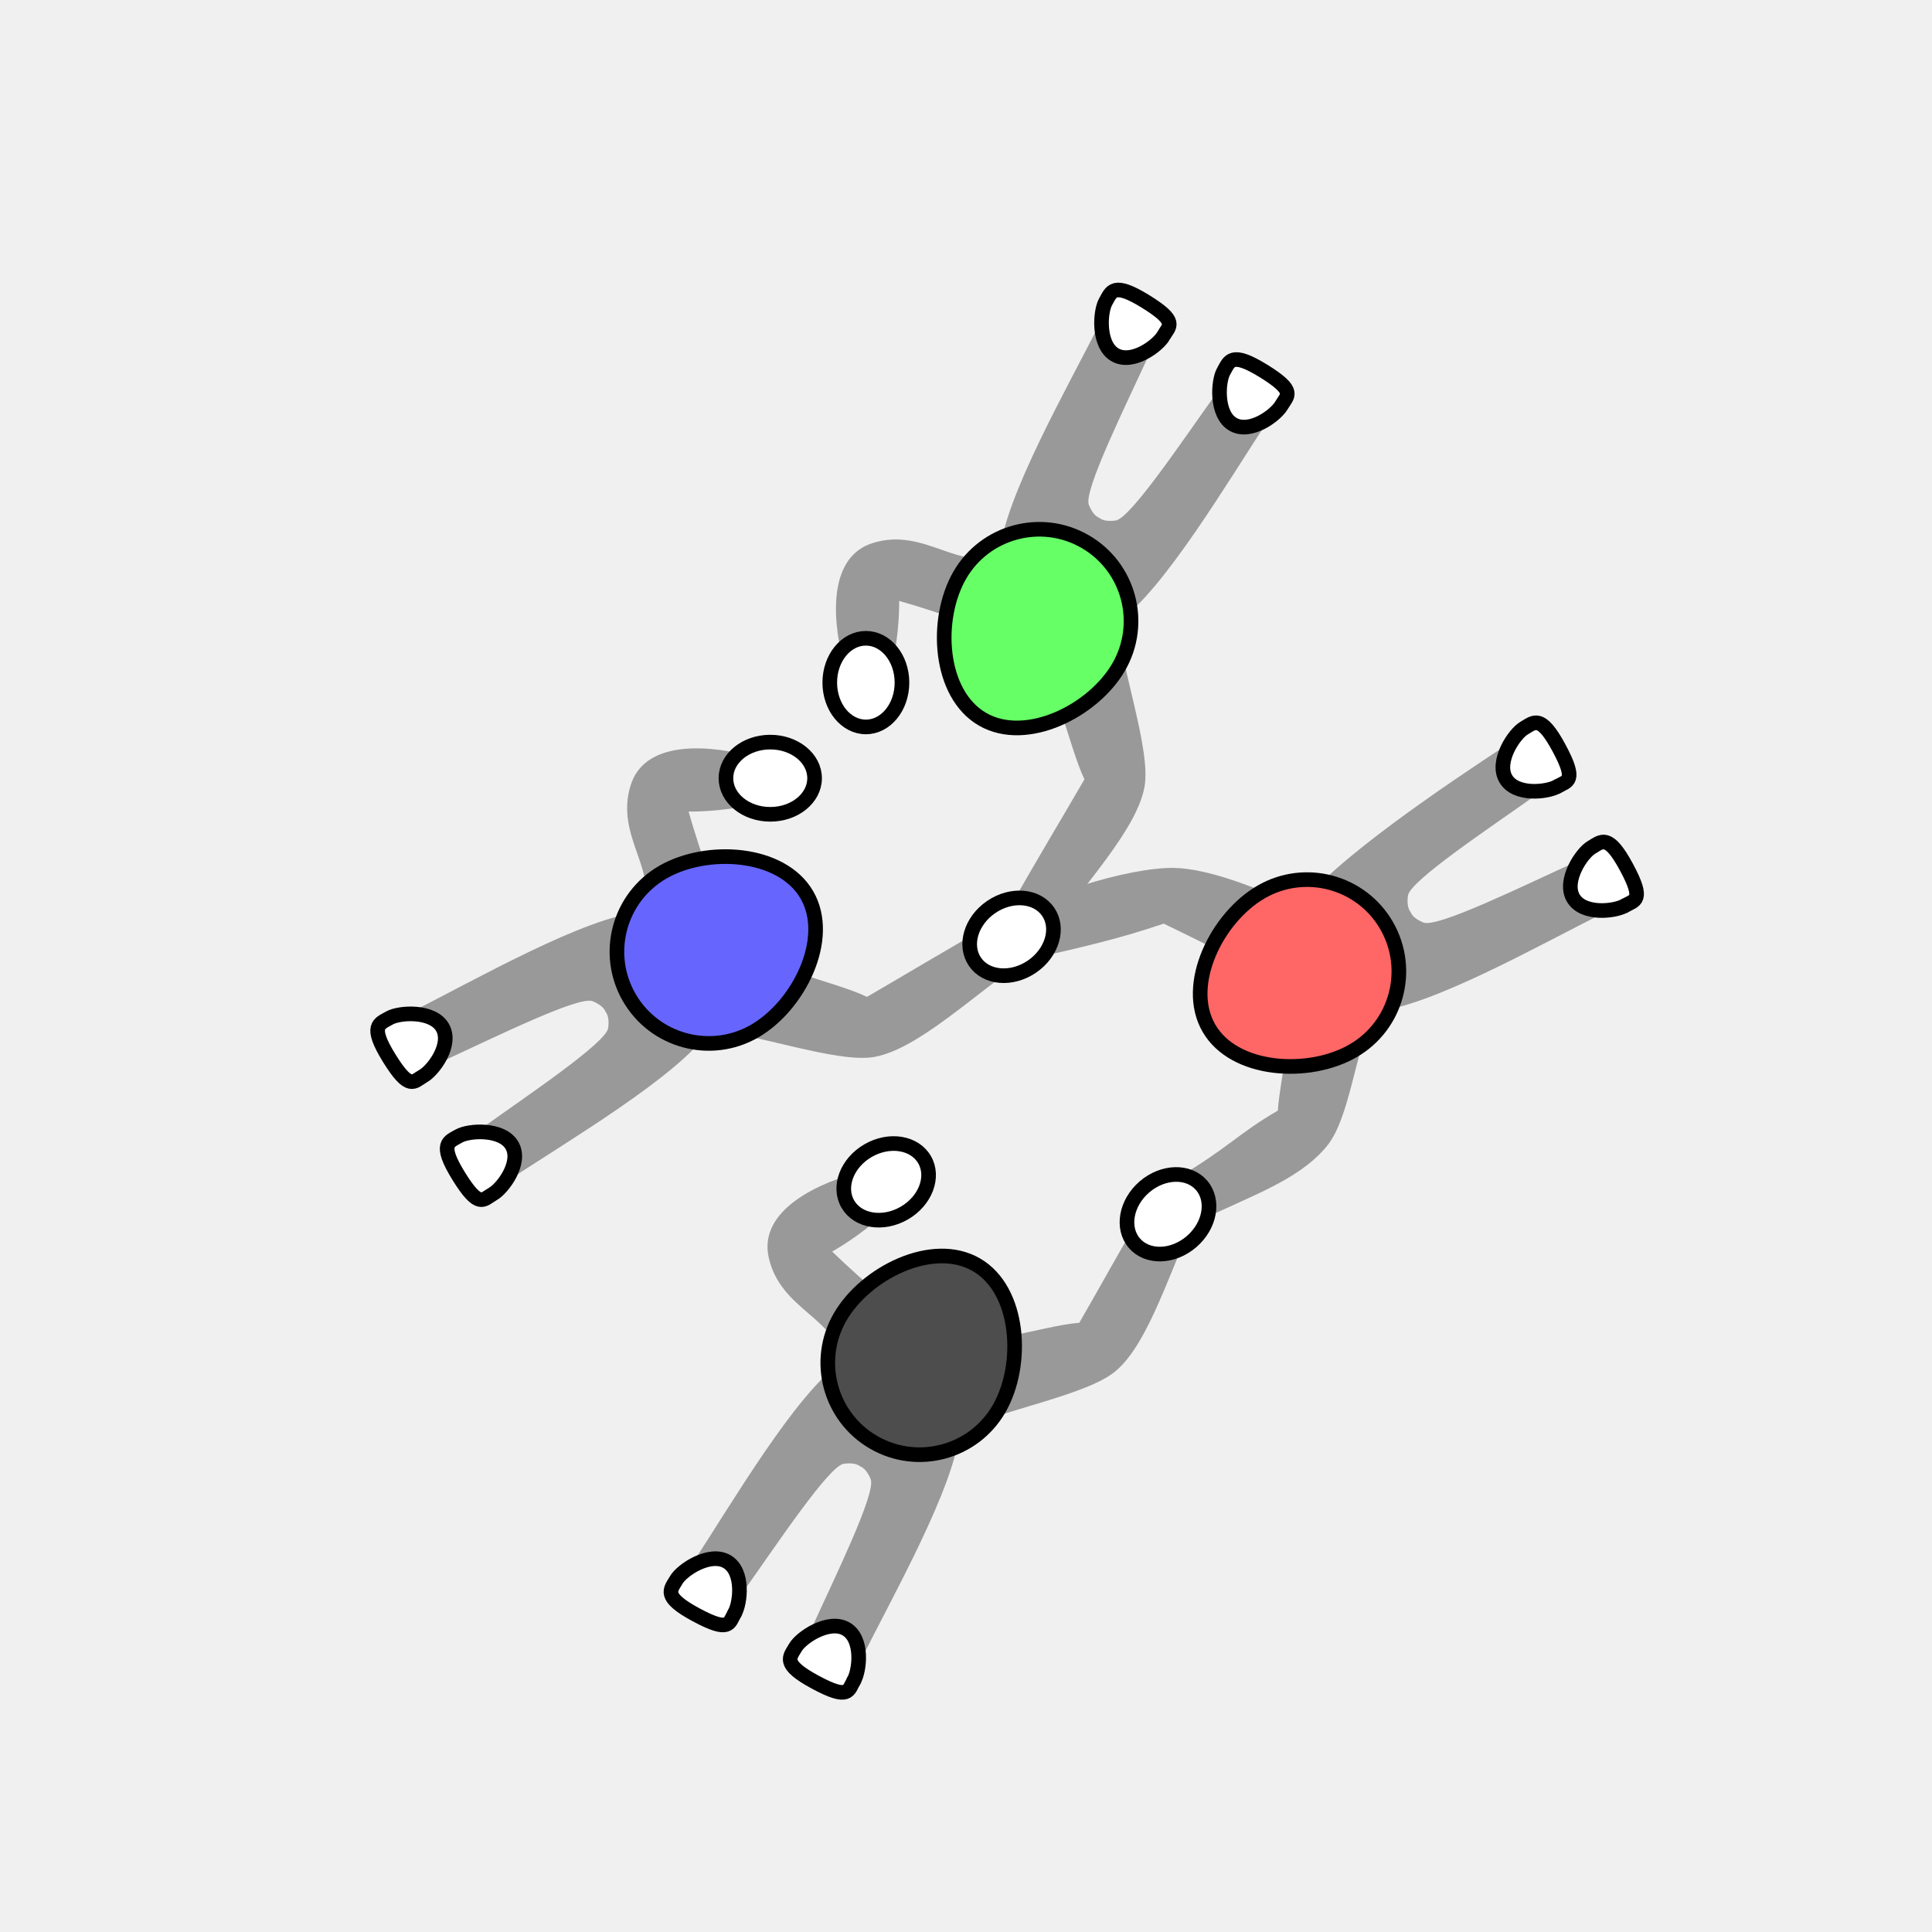
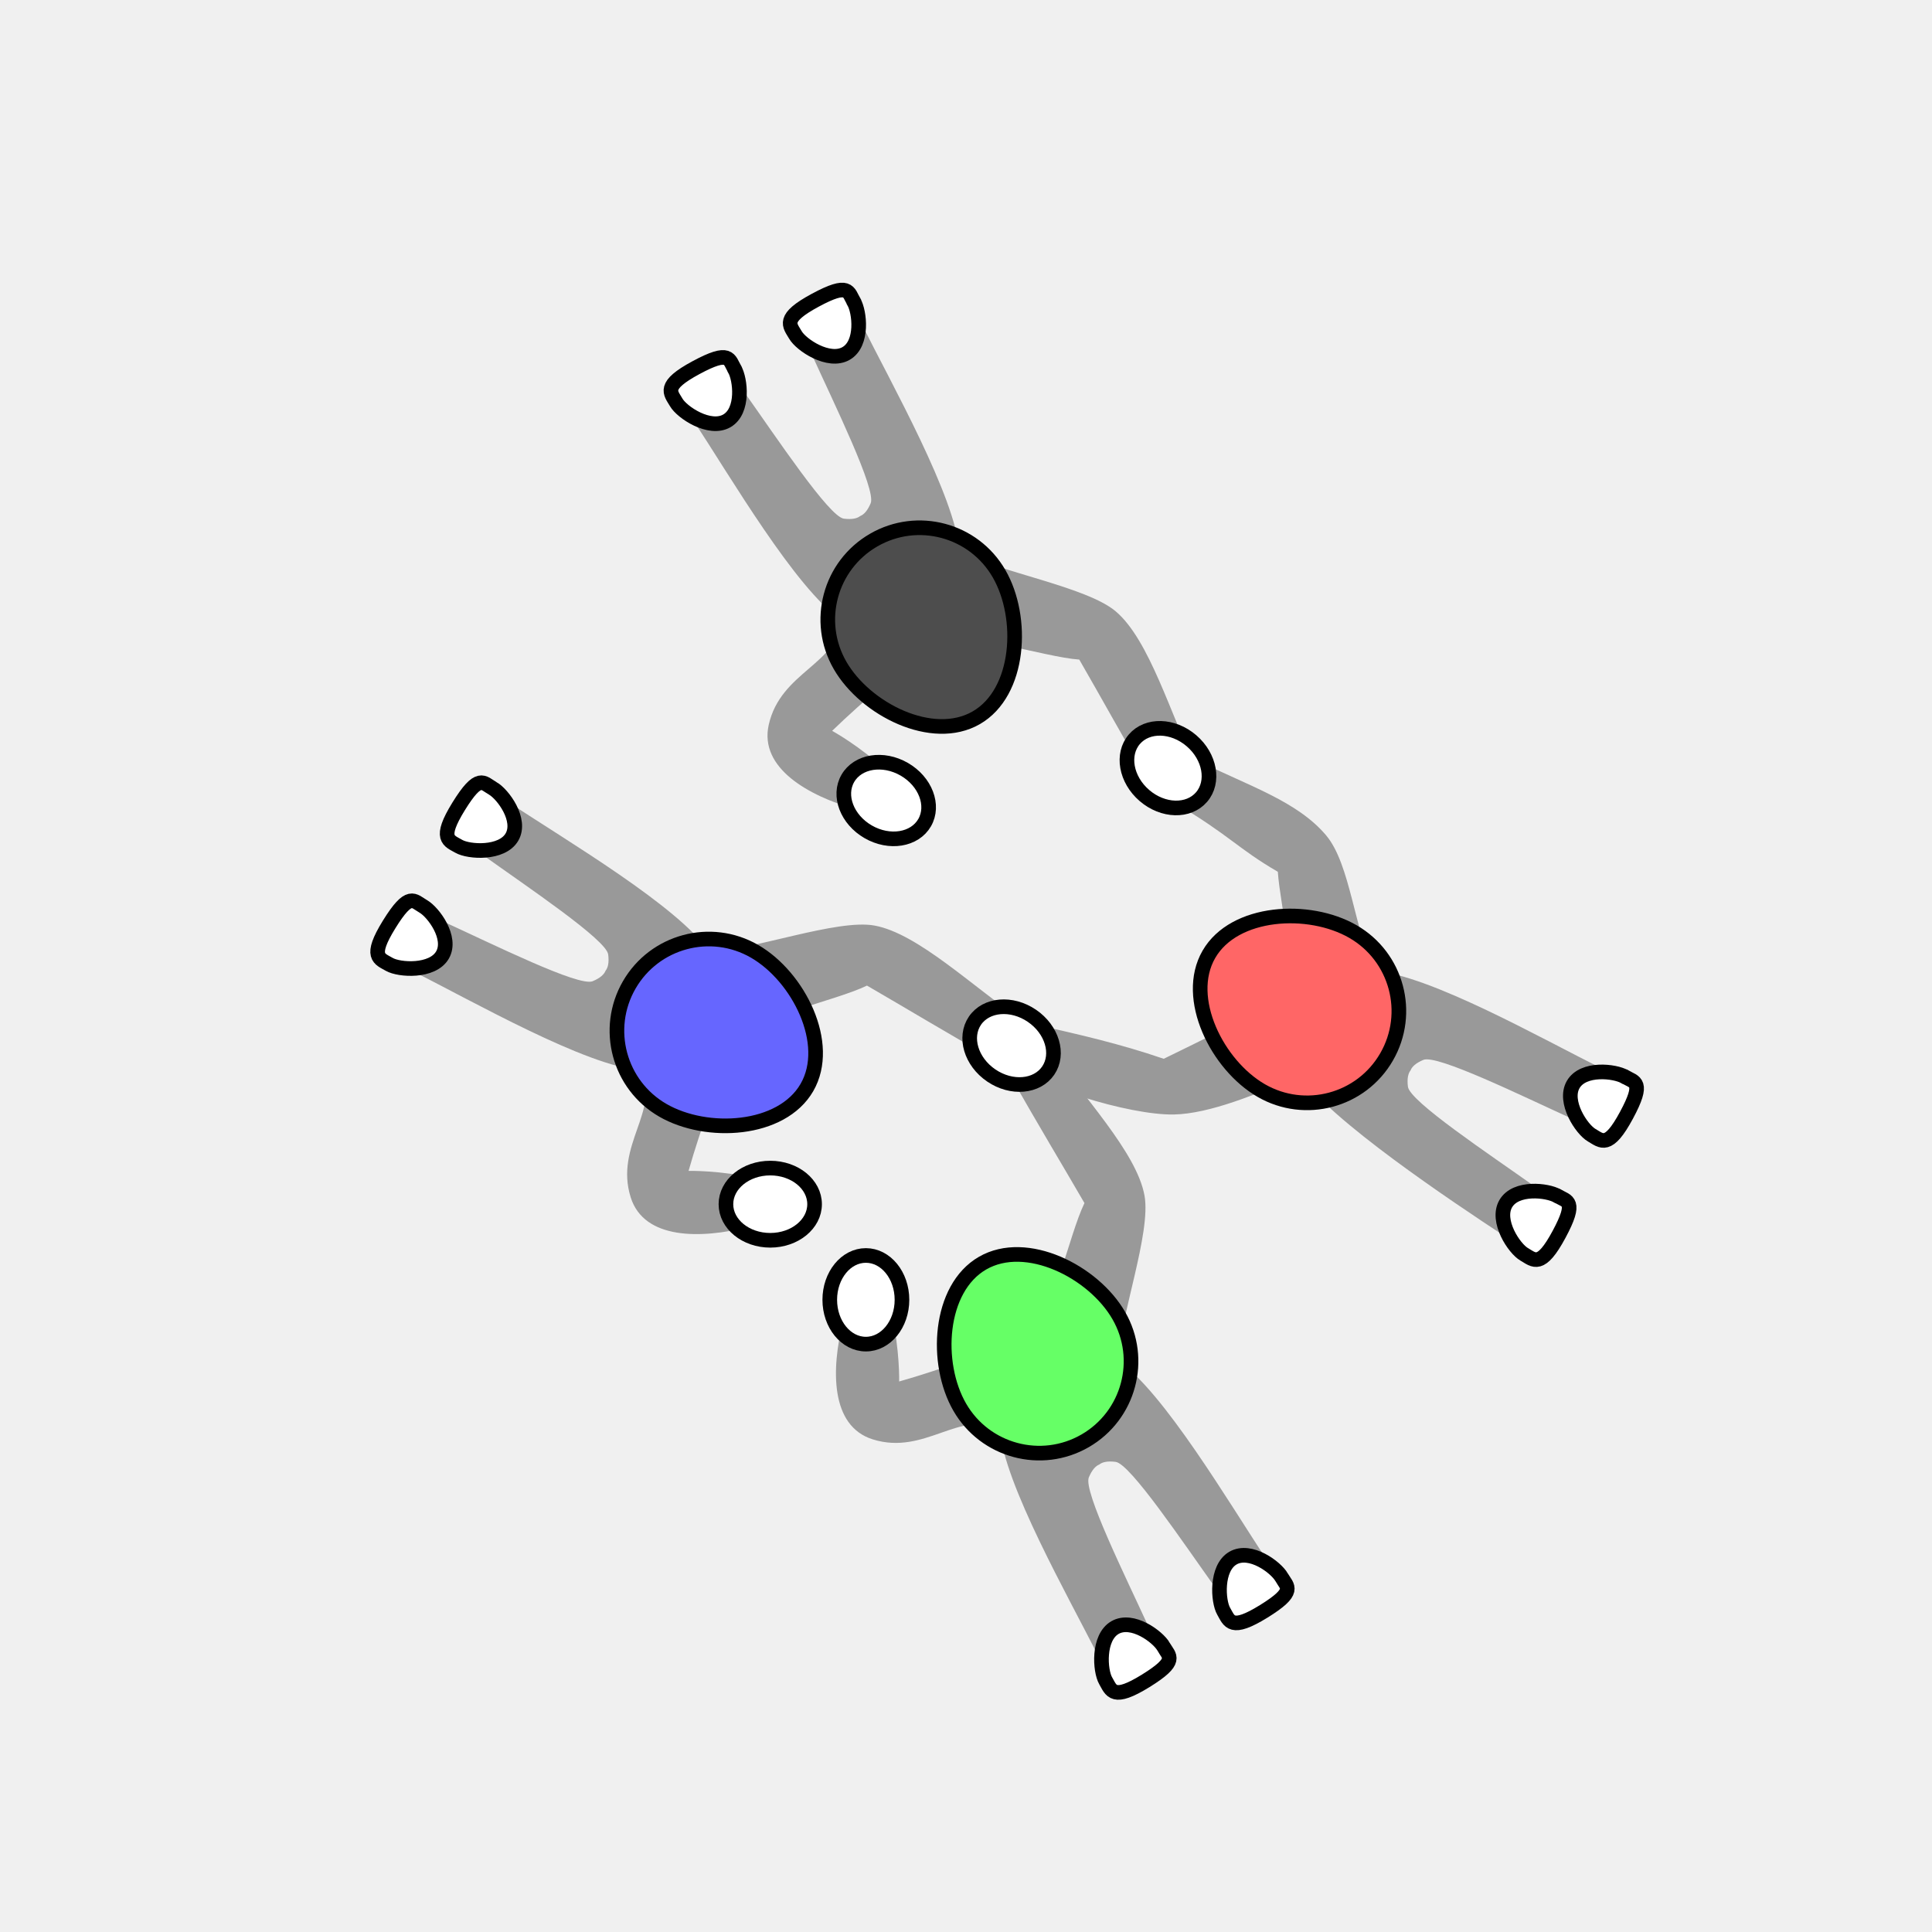
<svg xmlns="http://www.w3.org/2000/svg" width="35mm" height="35mm" viewBox="0 0 35 35" version="1.1" id="svg1" xml:space="preserve">
  <defs id="defs1" />
  <g id="layer1">
-     <path style="fill:#999999;fill-opacity:1;stroke:none;stroke-width:0.265;stroke-dasharray:none;stroke-opacity:1" d="m 7.497,18.895 c -0.135,-0.225 -0.188,-0.49 -0.027,-0.571 1.121,-0.563 3.138,-1.718 4.137,-1.8 0.369,-0.719 -0.479,-1.356 -0.181,-2.302 0.242,-0.768 1.271,-0.752 2.125,-0.538 0.366,0.092 0.613,0.776 0.171,0.877 -0.679,0.156 -1.248,0.141 -1.248,0.141 0.215,0.762 0.556,1.664 0.781,2.3 0.44,0.511 1.854,0.767 2.451,1.057 0.716,-0.414 1.371,-0.814 2.35,-1.367 0.293,0.346 0.366,0.364 0.481,0.724 -0.889,0.597 -1.903,1.588 -2.696,1.731 -0.676,0.122 -2.182,-0.441 -2.99,-0.477 -0.567,0.826 -2.572,2.005 -3.618,2.698 -0.299,0.198 -0.81,-0.712 -0.518,-0.921 0.841,-0.602 2.269,-1.557 2.303,-1.824 0.019,-0.151 -0.005,-0.241 -0.048,-0.295 -0.025,-0.064 -0.093,-0.131 -0.234,-0.19 -0.248,-0.103 -1.785,0.66 -2.726,1.091 -0.163,0.075 -0.379,-0.11 -0.514,-0.335 z" id="path4-6-1" />
-     <path id="path1-3-1" style="fill:#6666ff;fill-opacity:1;stroke:#000000;stroke-width:0.265" d="m 13.67,18.68 c 0.795,-0.459 1.407,-1.672 0.948,-2.467 -0.459,-0.795 -1.815,-0.872 -2.61,-0.413 -0.795,0.459 -1.068,1.476 -0.609,2.271 0.459,0.795 1.476,1.068 2.271,0.609 z" />
-     <path id="path1-7-1-1-0" style="fill:#ffffff;stroke:#000000;stroke-width:0.265;stroke-dasharray:none" d="M 7.671,19.491 C 7.85,19.387 8.196,18.925 8.016,18.612 7.835,18.299 7.232,18.339 7.053,18.443 c -0.179,0.104 -0.369,0.132 -0.002,0.726 0.368,0.594 0.44,0.426 0.619,0.322 z" />
-     <path id="path1-7-1-9-7-3" style="fill:#ffffff;stroke:#000000;stroke-width:0.265;stroke-dasharray:none" d="M 8.93,21.629 C 9.109,21.525 9.455,21.062 9.275,20.75 9.094,20.437 8.492,20.477 8.312,20.581 c -0.179,0.104 -0.369,0.132 -0.002,0.726 0.368,0.594 0.44,0.426 0.619,0.322 z" />
-     <ellipse style="fill:#ffffff;fill-opacity:1;stroke:#000000;stroke-width:0.265;stroke-dasharray:none;stroke-opacity:1" id="path1-7-2-9-9-1-3-1" cx="-14.098" cy="-13.954" rx="0.654" ry="0.803" transform="matrix(0,-1,-1,0,0,0)" />
-     <path style="fill:#999999;fill-opacity:1;stroke:none;stroke-width:0.265;stroke-dasharray:none;stroke-opacity:1" d="m 20.482,5.909 c -0.225,-0.135 -0.49,-0.188 -0.571,-0.027 -0.563,1.121 -1.718,3.138 -1.8,4.137 -0.719,0.369 -1.356,-0.479 -2.302,-0.181 -0.768,0.242 -0.752,1.271 -0.538,2.125 0.092,0.366 0.776,0.613 0.877,0.171 0.156,-0.679 0.141,-1.248 0.141,-1.248 0.762,0.215 1.664,0.556 2.3,0.781 0.511,0.44 0.767,1.854 1.057,2.451 -0.414,0.716 -0.814,1.371 -1.367,2.35 0.346,0.293 0.364,0.366 0.724,0.481 0.597,-0.889 1.588,-1.903 1.731,-2.696 0.122,-0.676 -0.441,-2.182 -0.477,-2.99 0.826,-0.567 2.005,-2.572 2.698,-3.618 0.198,-0.299 -0.712,-0.81 -0.921,-0.518 -0.602,0.841 -1.557,2.269 -1.824,2.303 -0.151,0.019 -0.241,-0.005 -0.295,-0.048 C 19.851,9.357 19.784,9.289 19.726,9.149 19.622,8.9 20.386,7.364 20.817,6.423 20.892,6.26 20.707,6.044 20.482,5.909 Z" id="path4-6-1-1" />
-     <path id="path1-3-1-0" style="fill:#66ff66;fill-opacity:1;stroke:#000000;stroke-width:0.265" d="m 20.267,12.082 c -0.459,0.795 -1.672,1.407 -2.467,0.948 -0.795,-0.459 -0.872,-1.815 -0.413,-2.61 0.459,-0.795 1.476,-1.068 2.271,-0.609 0.795,0.459 1.068,1.476 0.609,2.271 z" />
-     <path id="path1-7-1-1-0-6" style="fill:#ffffff;stroke:#000000;stroke-width:0.265;stroke-dasharray:none" d="M 21.079,6.083 C 20.975,6.263 20.512,6.609 20.199,6.428 19.887,6.247 19.927,5.645 20.03,5.465 c 0.104,-0.179 0.132,-0.369 0.726,-0.002 0.594,0.368 0.426,0.44 0.322,0.619 z" />
-     <path id="path1-7-1-9-7-3-3" style="fill:#ffffff;stroke:#000000;stroke-width:0.265;stroke-dasharray:none" d="M 23.216,7.342 C 23.113,7.522 22.65,7.868 22.337,7.687 22.025,7.507 22.064,6.904 22.168,6.725 c 0.104,-0.179 0.132,-0.369 0.726,-0.002 0.594,0.368 0.426,0.44 0.322,0.619 z" />
-     <ellipse style="fill:#ffffff;fill-opacity:1;stroke:#000000;stroke-width:0.265;stroke-dasharray:none;stroke-opacity:1" id="path1-7-2-9-9-1-3-1-2" cx="-15.686" cy="-12.366" rx="0.654" ry="0.803" transform="scale(-1)" />
-     <path style="fill:#999999;fill-opacity:1;stroke:none;stroke-width:0.265;stroke-dasharray:none;stroke-opacity:1" d="m 27.783,13.799 c -0.128,-0.229 -0.33,-0.408 -0.481,-0.309 -1.048,0.689 -3.188,2.12 -3.758,2.944 -0.763,-0.344 -1.637,-0.698 -2.276,-0.711 -0.805,-0.016 -2.566,0.515 -3.157,1.035 -0.283,0.25 0.233,0.688 0.674,0.587 0.769,-0.175 1.488,-0.336 2.297,-0.613 0.659,0.32 1.656,0.813 2.181,1.107 0.223,0.636 -0.067,1.619 -0.114,2.281 -0.716,0.414 -0.89,0.672 -1.858,1.243 0.153,0.426 0.132,0.499 0.386,0.778 0.961,-0.472 1.826,-0.745 2.346,-1.36 0.444,-0.525 0.514,-1.74 0.885,-2.458 0.999,-0.078 3.023,-1.225 4.146,-1.785 0.322,-0.16 -0.211,-1.058 -0.538,-0.909 -0.942,0.428 -2.483,1.187 -2.731,1.083 -0.14,-0.059 -0.206,-0.125 -0.231,-0.189 -0.043,-0.054 -0.067,-0.147 -0.048,-0.297 0.035,-0.267 1.464,-1.216 2.308,-1.815 0.146,-0.104 0.094,-0.383 -0.033,-0.612 z" id="path4-6-1-2" />
-     <path id="path1-3-1-7" style="fill:#ff6666;fill-opacity:1;stroke:#000000;stroke-width:0.265" d="m 24.51,19.038 c -0.795,0.459 -2.151,0.383 -2.61,-0.413 -0.459,-0.795 0.153,-2.008 0.948,-2.467 0.795,-0.459 1.812,-0.187 2.271,0.609 0.459,0.795 0.187,1.812 -0.609,2.271 z" />
-     <path id="path1-7-1-1-0-2" style="fill:#ffffff;stroke:#000000;stroke-width:0.265;stroke-dasharray:none" d="m 28.212,14.248 c -0.179,0.104 -0.753,0.172 -0.934,-0.141 -0.181,-0.313 0.155,-0.815 0.335,-0.918 0.179,-0.104 0.299,-0.254 0.63,0.361 0.331,0.615 0.149,0.594 -0.03,0.698 z" />
-     <path id="path1-7-1-9-7-3-2" style="fill:#ffffff;stroke:#000000;stroke-width:0.265;stroke-dasharray:none" d="m 29.434,16.408 c -0.179,0.104 -0.753,0.172 -0.934,-0.141 -0.181,-0.313 0.155,-0.815 0.335,-0.918 0.179,-0.104 0.299,-0.254 0.63,0.361 0.331,0.615 0.149,0.594 -0.03,0.698 z" />
-     <path style="fill:#999999;fill-opacity:1;stroke:none;stroke-width:0.265;stroke-dasharray:none;stroke-opacity:1" d="m 12.86,28.793 c -0.229,-0.128 -0.408,-0.33 -0.309,-0.481 0.689,-1.048 1.859,-3.057 2.683,-3.627 -0.04,-0.807 -1.092,-0.935 -1.308,-1.904 -0.175,-0.786 0.725,-1.286 1.572,-1.528 0.363,-0.104 0.918,0.365 0.587,0.674 -0.51,0.475 -1.01,0.746 -1.01,0.746 0.568,0.552 1.314,1.163 1.826,1.601 0.636,0.223 1.989,-0.263 2.651,-0.31 0.414,-0.716 0.78,-1.39 1.351,-2.359 0.426,0.153 0.499,0.132 0.778,0.386 -0.472,0.961 -0.854,2.327 -1.469,2.847 -0.525,0.444 -2.11,0.71 -2.828,1.081 -0.078,0.999 -1.225,3.023 -1.785,4.146 -0.16,0.322 -1.058,-0.211 -0.909,-0.538 0.428,-0.942 1.187,-2.483 1.083,-2.731 -0.059,-0.14 -0.125,-0.206 -0.189,-0.231 -0.054,-0.043 -0.147,-0.067 -0.297,-0.048 -0.267,0.035 -1.216,1.464 -1.815,2.308 -0.104,0.146 -0.383,0.094 -0.612,-0.033 z" id="path4-6-1-1-1" />
-     <path id="path1-3-1-0-0" style="fill:#4d4d4d;fill-opacity:1;stroke:#000000;stroke-width:0.265" d="m 18.099,25.521 c 0.459,-0.795 0.383,-2.151 -0.413,-2.61 -0.795,-0.459 -2.008,0.153 -2.467,0.948 -0.459,0.795 -0.187,1.812 0.609,2.271 0.795,0.459 1.812,0.187 2.271,-0.609 z" />
-     <path id="path1-7-1-1-0-6-6" style="fill:#ffffff;stroke:#000000;stroke-width:0.265;stroke-dasharray:none" d="m 13.309,29.223 c 0.104,-0.179 0.172,-0.753 -0.141,-0.934 -0.313,-0.181 -0.815,0.155 -0.918,0.335 -0.104,0.179 -0.254,0.299 0.361,0.63 0.615,0.331 0.594,0.149 0.698,-0.03 z" />
-     <path id="path1-7-1-9-7-3-3-1" style="fill:#ffffff;stroke:#000000;stroke-width:0.265;stroke-dasharray:none" d="m 15.469,30.444 c 0.104,-0.179 0.172,-0.753 -0.141,-0.934 -0.313,-0.181 -0.815,0.155 -0.918,0.335 -0.104,0.179 -0.254,0.299 0.361,0.63 0.615,0.331 0.594,0.149 0.698,-0.03 z" />
-     <ellipse style="fill:#ffffff;fill-opacity:1;stroke:#000000;stroke-width:0.265;stroke-dasharray:none;stroke-opacity:1" id="path1-7-2-9-9-1-3-1-2-5" cx="-26.569" cy="-3.198" rx="0.654" ry="0.803" transform="matrix(-0.5,-0.8660254,-0.8660254,0.5,0,0)" />
-     <ellipse style="fill:#ffffff;fill-opacity:1;stroke:#000000;stroke-width:0.265;stroke-dasharray:none;stroke-opacity:1" id="path1-7-2-9-9-1-3-9-9" cx="-30.476" cy="-1.682" rx="0.654" ry="0.803" transform="matrix(-0.6524699,-0.7578147,-0.7578147,0.6524699,0,0)" />
-     <ellipse style="fill:#ffffff;fill-opacity:1;stroke:#000000;stroke-width:0.265;stroke-dasharray:none;stroke-opacity:1" id="path1-7-2-9-9-1-3-9" cx="-24.344" cy="5.587" rx="0.654" ry="0.803" transform="rotate(-124.2719)" />
+     <path style="fill:#999999;fill-opacity:1;stroke:none;stroke-width:0.265;stroke-dasharray:none;stroke-opacity:1" d="m 7.497,17.019 c -0.135,0.225 -0.188,0.49 -0.027,0.571 1.121,0.563 3.138,1.718 4.137,1.8 0.369,0.719 -0.479,1.356 -0.181,2.302 0.242,0.768 1.271,0.752 2.125,0.538 0.366,-0.092 0.613,-0.776 0.171,-0.877 -0.679,-0.156 -1.248,-0.141 -1.248,-0.141 0.215,-0.762 0.556,-1.664 0.781,-2.3 0.44,-0.511 1.854,-0.767 2.451,-1.057 0.716,0.414 1.371,0.814 2.35,1.367 0.293,-0.346 0.366,-0.364 0.481,-0.724 -0.889,-0.597 -1.903,-1.588 -2.696,-1.731 -0.676,-0.122 -2.182,0.441 -2.99,0.477 -0.567,-0.826 -2.572,-2.005 -3.618,-2.698 -0.299,-0.198 -0.81,0.712 -0.518,0.921 0.841,0.602 2.269,1.557 2.303,1.824 0.019,0.151 -0.005,0.241 -0.048,0.295 -0.025,0.064 -0.093,0.131 -0.234,0.19 -0.248,0.103 -1.785,-0.66 -2.726,-1.091 -0.163,-0.075 -0.379,0.11 -0.514,0.335 z" id="path4-6-1" />
+     <path id="path1-3-1" style="fill:#6666ff;fill-opacity:1;stroke:#000000;stroke-width:0.265" d="m 13.67,17.234 c 0.795,0.459 1.407,1.672 0.948,2.467 -0.459,0.795 -1.815,0.872 -2.61,0.413 -0.795,-0.459 -1.068,-1.476 -0.609,-2.271 0.459,-0.795 1.476,-1.068 2.271,-0.609 z" />
+     <path id="path1-7-1-1-0" style="fill:#ffffff;stroke:#000000;stroke-width:0.265;stroke-dasharray:none" d="M 7.671,16.422 C 7.85,16.526 8.196,16.989 8.016,17.301 7.835,17.614 7.232,17.574 7.053,17.471 6.874,17.367 6.684,17.338 7.051,16.745 7.419,16.151 7.491,16.319 7.671,16.422 Z" />
+     <path id="path1-7-1-9-7-3" style="fill:#ffffff;stroke:#000000;stroke-width:0.265;stroke-dasharray:none" d="m 8.93,14.284 c 0.179,0.104 0.525,0.566 0.345,0.879 -0.181,0.313 -0.783,0.273 -0.963,0.169 -0.179,-0.104 -0.369,-0.132 -0.002,-0.726 0.368,-0.594 0.44,-0.426 0.619,-0.322 z" />
+     <ellipse style="fill:#ffffff;fill-opacity:1;stroke:#000000;stroke-width:0.265;stroke-dasharray:none;stroke-opacity:1" id="path1-7-2-9-9-1-3-1" cx="21.815" cy="-13.954" rx="0.654" ry="0.803" transform="rotate(90)" />
+     <path style="fill:#999999;fill-opacity:1;stroke:none;stroke-width:0.265;stroke-dasharray:none;stroke-opacity:1" d="m 20.482,30.004 c -0.225,0.135 -0.49,0.188 -0.571,0.027 -0.563,-1.121 -1.718,-3.138 -1.8,-4.137 -0.719,-0.369 -1.356,0.479 -2.302,0.181 -0.768,-0.242 -0.752,-1.271 -0.538,-2.125 0.092,-0.366 0.776,-0.613 0.877,-0.171 0.156,0.679 0.141,1.248 0.141,1.248 0.762,-0.215 1.664,-0.556 2.3,-0.781 0.511,-0.44 0.767,-1.854 1.057,-2.451 -0.414,-0.716 -0.814,-1.371 -1.367,-2.35 0.346,-0.293 0.364,-0.366 0.724,-0.481 0.597,0.889 1.588,1.903 1.731,2.696 0.122,0.676 -0.441,2.182 -0.477,2.99 0.826,0.567 2.005,2.572 2.698,3.618 0.198,0.299 -0.712,0.81 -0.921,0.518 -0.602,-0.841 -1.557,-2.269 -1.824,-2.303 -0.151,-0.019 -0.241,0.005 -0.295,0.048 -0.064,0.025 -0.131,0.093 -0.19,0.234 -0.103,0.248 0.66,1.785 1.091,2.726 0.075,0.163 -0.11,0.379 -0.335,0.514 z" id="path4-6-1-1" />
+     <path id="path1-3-1-0" style="fill:#66ff66;fill-opacity:1;stroke:#000000;stroke-width:0.265" d="m 20.267,23.831 c -0.459,-0.795 -1.672,-1.407 -2.467,-0.948 -0.795,0.459 -0.872,1.815 -0.413,2.61 0.459,0.795 1.476,1.068 2.271,0.609 0.795,-0.459 1.068,-1.476 0.609,-2.271 z" />
+     <path id="path1-7-1-1-0-6" style="fill:#ffffff;stroke:#000000;stroke-width:0.265;stroke-dasharray:none" d="M 21.079,29.83 C 20.975,29.651 20.512,29.305 20.199,29.485 c -0.313,0.181 -0.273,0.783 -0.169,0.963 0.104,0.179 0.132,0.369 0.726,0.002 0.594,-0.368 0.426,-0.44 0.322,-0.619 z" />
+     <path id="path1-7-1-9-7-3-3" style="fill:#ffffff;stroke:#000000;stroke-width:0.265;stroke-dasharray:none" d="m 23.216,28.571 c -0.104,-0.179 -0.566,-0.525 -0.879,-0.345 -0.313,0.181 -0.273,0.783 -0.169,0.963 0.104,0.179 0.132,0.369 0.726,0.002 0.594,-0.368 0.426,-0.44 0.322,-0.619 z" />
+     <ellipse style="fill:#ffffff;fill-opacity:1;stroke:#000000;stroke-width:0.265;stroke-dasharray:none;stroke-opacity:1" id="path1-7-2-9-9-1-3-1-2" cx="-15.686" cy="23.547" rx="0.654" ry="0.803" transform="scale(-1,1)" />
+     <path style="fill:#999999;fill-opacity:1;stroke:none;stroke-width:0.265;stroke-dasharray:none;stroke-opacity:1" d="m 27.783,22.114 c -0.128,0.229 -0.33,0.408 -0.481,0.309 -1.048,-0.689 -3.188,-2.12 -3.758,-2.944 -0.763,0.344 -1.637,0.698 -2.276,0.711 -0.805,0.016 -2.566,-0.515 -3.157,-1.035 -0.283,-0.25 0.233,-0.688 0.674,-0.587 0.769,0.175 1.488,0.336 2.297,0.613 0.659,-0.32 1.656,-0.813 2.181,-1.107 0.223,-0.636 -0.067,-1.619 -0.114,-2.281 -0.716,-0.414 -0.89,-0.672 -1.858,-1.243 0.153,-0.426 0.132,-0.499 0.386,-0.778 0.961,0.472 1.826,0.745 2.346,1.36 0.444,0.525 0.514,1.74 0.885,2.458 0.999,0.078 3.023,1.225 4.146,1.785 0.322,0.16 -0.211,1.058 -0.538,0.909 -0.942,-0.428 -2.483,-1.187 -2.731,-1.083 -0.14,0.059 -0.206,0.125 -0.231,0.189 -0.043,0.054 -0.067,0.147 -0.048,0.297 0.035,0.267 1.464,1.216 2.308,1.815 0.146,0.104 0.094,0.383 -0.033,0.612 z" id="path4-6-1-2" />
+     <path id="path1-3-1-7" style="fill:#ff6666;fill-opacity:1;stroke:#000000;stroke-width:0.265" d="m 24.51,16.876 c -0.795,-0.459 -2.151,-0.383 -2.61,0.413 -0.459,0.795 0.153,2.008 0.948,2.467 0.795,0.459 1.812,0.187 2.271,-0.609 0.459,-0.795 0.187,-1.812 -0.609,-2.271 z" />
+     <path id="path1-7-1-1-0-2" style="fill:#ffffff;stroke:#000000;stroke-width:0.265;stroke-dasharray:none" d="m 28.212,21.665 c -0.179,-0.104 -0.753,-0.172 -0.934,0.141 -0.181,0.313 0.155,0.815 0.335,0.918 0.179,0.104 0.299,0.254 0.63,-0.361 0.331,-0.615 0.149,-0.594 -0.03,-0.698 z" />
+     <path id="path1-7-1-9-7-3-2" style="fill:#ffffff;stroke:#000000;stroke-width:0.265;stroke-dasharray:none" d="m 29.434,19.506 c -0.179,-0.104 -0.753,-0.172 -0.934,0.141 -0.181,0.313 0.155,0.815 0.335,0.918 0.179,0.104 0.299,0.254 0.63,-0.361 0.331,-0.615 0.149,-0.594 -0.03,-0.698 z" />
+     <path style="fill:#999999;fill-opacity:1;stroke:none;stroke-width:0.265;stroke-dasharray:none;stroke-opacity:1" d="m 12.86,7.12 c -0.229,0.128 -0.408,0.33 -0.309,0.481 0.689,1.048 1.859,3.057 2.683,3.627 -0.04,0.807 -1.092,0.935 -1.308,1.904 -0.175,0.786 0.725,1.286 1.572,1.528 0.363,0.104 0.918,-0.365 0.587,-0.674 -0.51,-0.475 -1.01,-0.746 -1.01,-0.746 0.568,-0.552 1.314,-1.163 1.826,-1.601 0.636,-0.223 1.989,0.263 2.651,0.31 0.414,0.716 0.78,1.39 1.351,2.359 0.426,-0.153 0.499,-0.132 0.778,-0.386 -0.472,-0.961 -0.854,-2.327 -1.469,-2.847 -0.525,-0.444 -2.11,-0.71 -2.828,-1.081 -0.078,-0.999 -1.225,-3.023 -1.785,-4.146 -0.16,-0.322 -1.058,0.211 -0.909,0.538 0.428,0.942 1.187,2.483 1.083,2.731 -0.059,0.14 -0.125,0.206 -0.189,0.231 -0.054,0.043 -0.147,0.067 -0.297,0.048 -0.267,-0.035 -1.216,-1.464 -1.815,-2.308 -0.104,-0.146 -0.383,-0.094 -0.612,0.033 z" id="path4-6-1-1-1" />
+     <path id="path1-3-1-0-0" style="fill:#4d4d4d;fill-opacity:1;stroke:#000000;stroke-width:0.265" d="m 18.099,10.393 c 0.459,0.795 0.383,2.151 -0.413,2.61 -0.795,0.459 -2.008,-0.153 -2.467,-0.948 -0.459,-0.795 -0.187,-1.812 0.609,-2.271 0.795,-0.459 1.812,-0.187 2.271,0.609 z" />
+     <path id="path1-7-1-1-0-6-6" style="fill:#ffffff;stroke:#000000;stroke-width:0.265;stroke-dasharray:none" d="m 13.309,6.69 c 0.104,0.179 0.172,0.753 -0.141,0.934 -0.313,0.181 -0.815,-0.155 -0.918,-0.335 -0.104,-0.179 -0.254,-0.299 0.361,-0.63 0.615,-0.331 0.594,-0.149 0.698,0.03 z" />
+     <path id="path1-7-1-9-7-3-3-1" style="fill:#ffffff;stroke:#000000;stroke-width:0.265;stroke-dasharray:none" d="m 15.469,5.469 c 0.104,0.179 0.172,0.753 -0.141,0.934 -0.313,0.181 -0.815,-0.155 -0.918,-0.335 -0.104,-0.179 -0.254,-0.299 0.361,-0.63 0.615,-0.331 0.594,-0.149 0.698,0.03 z" />
+     <ellipse style="fill:#ffffff;fill-opacity:1;stroke:#000000;stroke-width:0.265;stroke-dasharray:none;stroke-opacity:1" id="path1-7-2-9-9-1-3-1-2-5" cx="4.532" cy="-21.155" rx="0.654" ry="0.803" transform="rotate(120)" />
+     <ellipse style="fill:#ffffff;fill-opacity:1;stroke:#000000;stroke-width:0.265;stroke-dasharray:none;stroke-opacity:1" id="path1-7-2-9-9-1-3-9-9" cx="-3.26" cy="-25.114" rx="0.654" ry="0.803" transform="rotate(130.7281)" />
+     <ellipse style="fill:#ffffff;fill-opacity:1;stroke:#000000;stroke-width:0.265;stroke-dasharray:none;stroke-opacity:1" id="path1-7-2-9-9-1-3-9" cx="5.334" cy="25.811" rx="0.654" ry="0.803" transform="matrix(-0.5631211,0.8263744,0.8263744,0.5631211,0,0)" />
  </g>
</svg>
